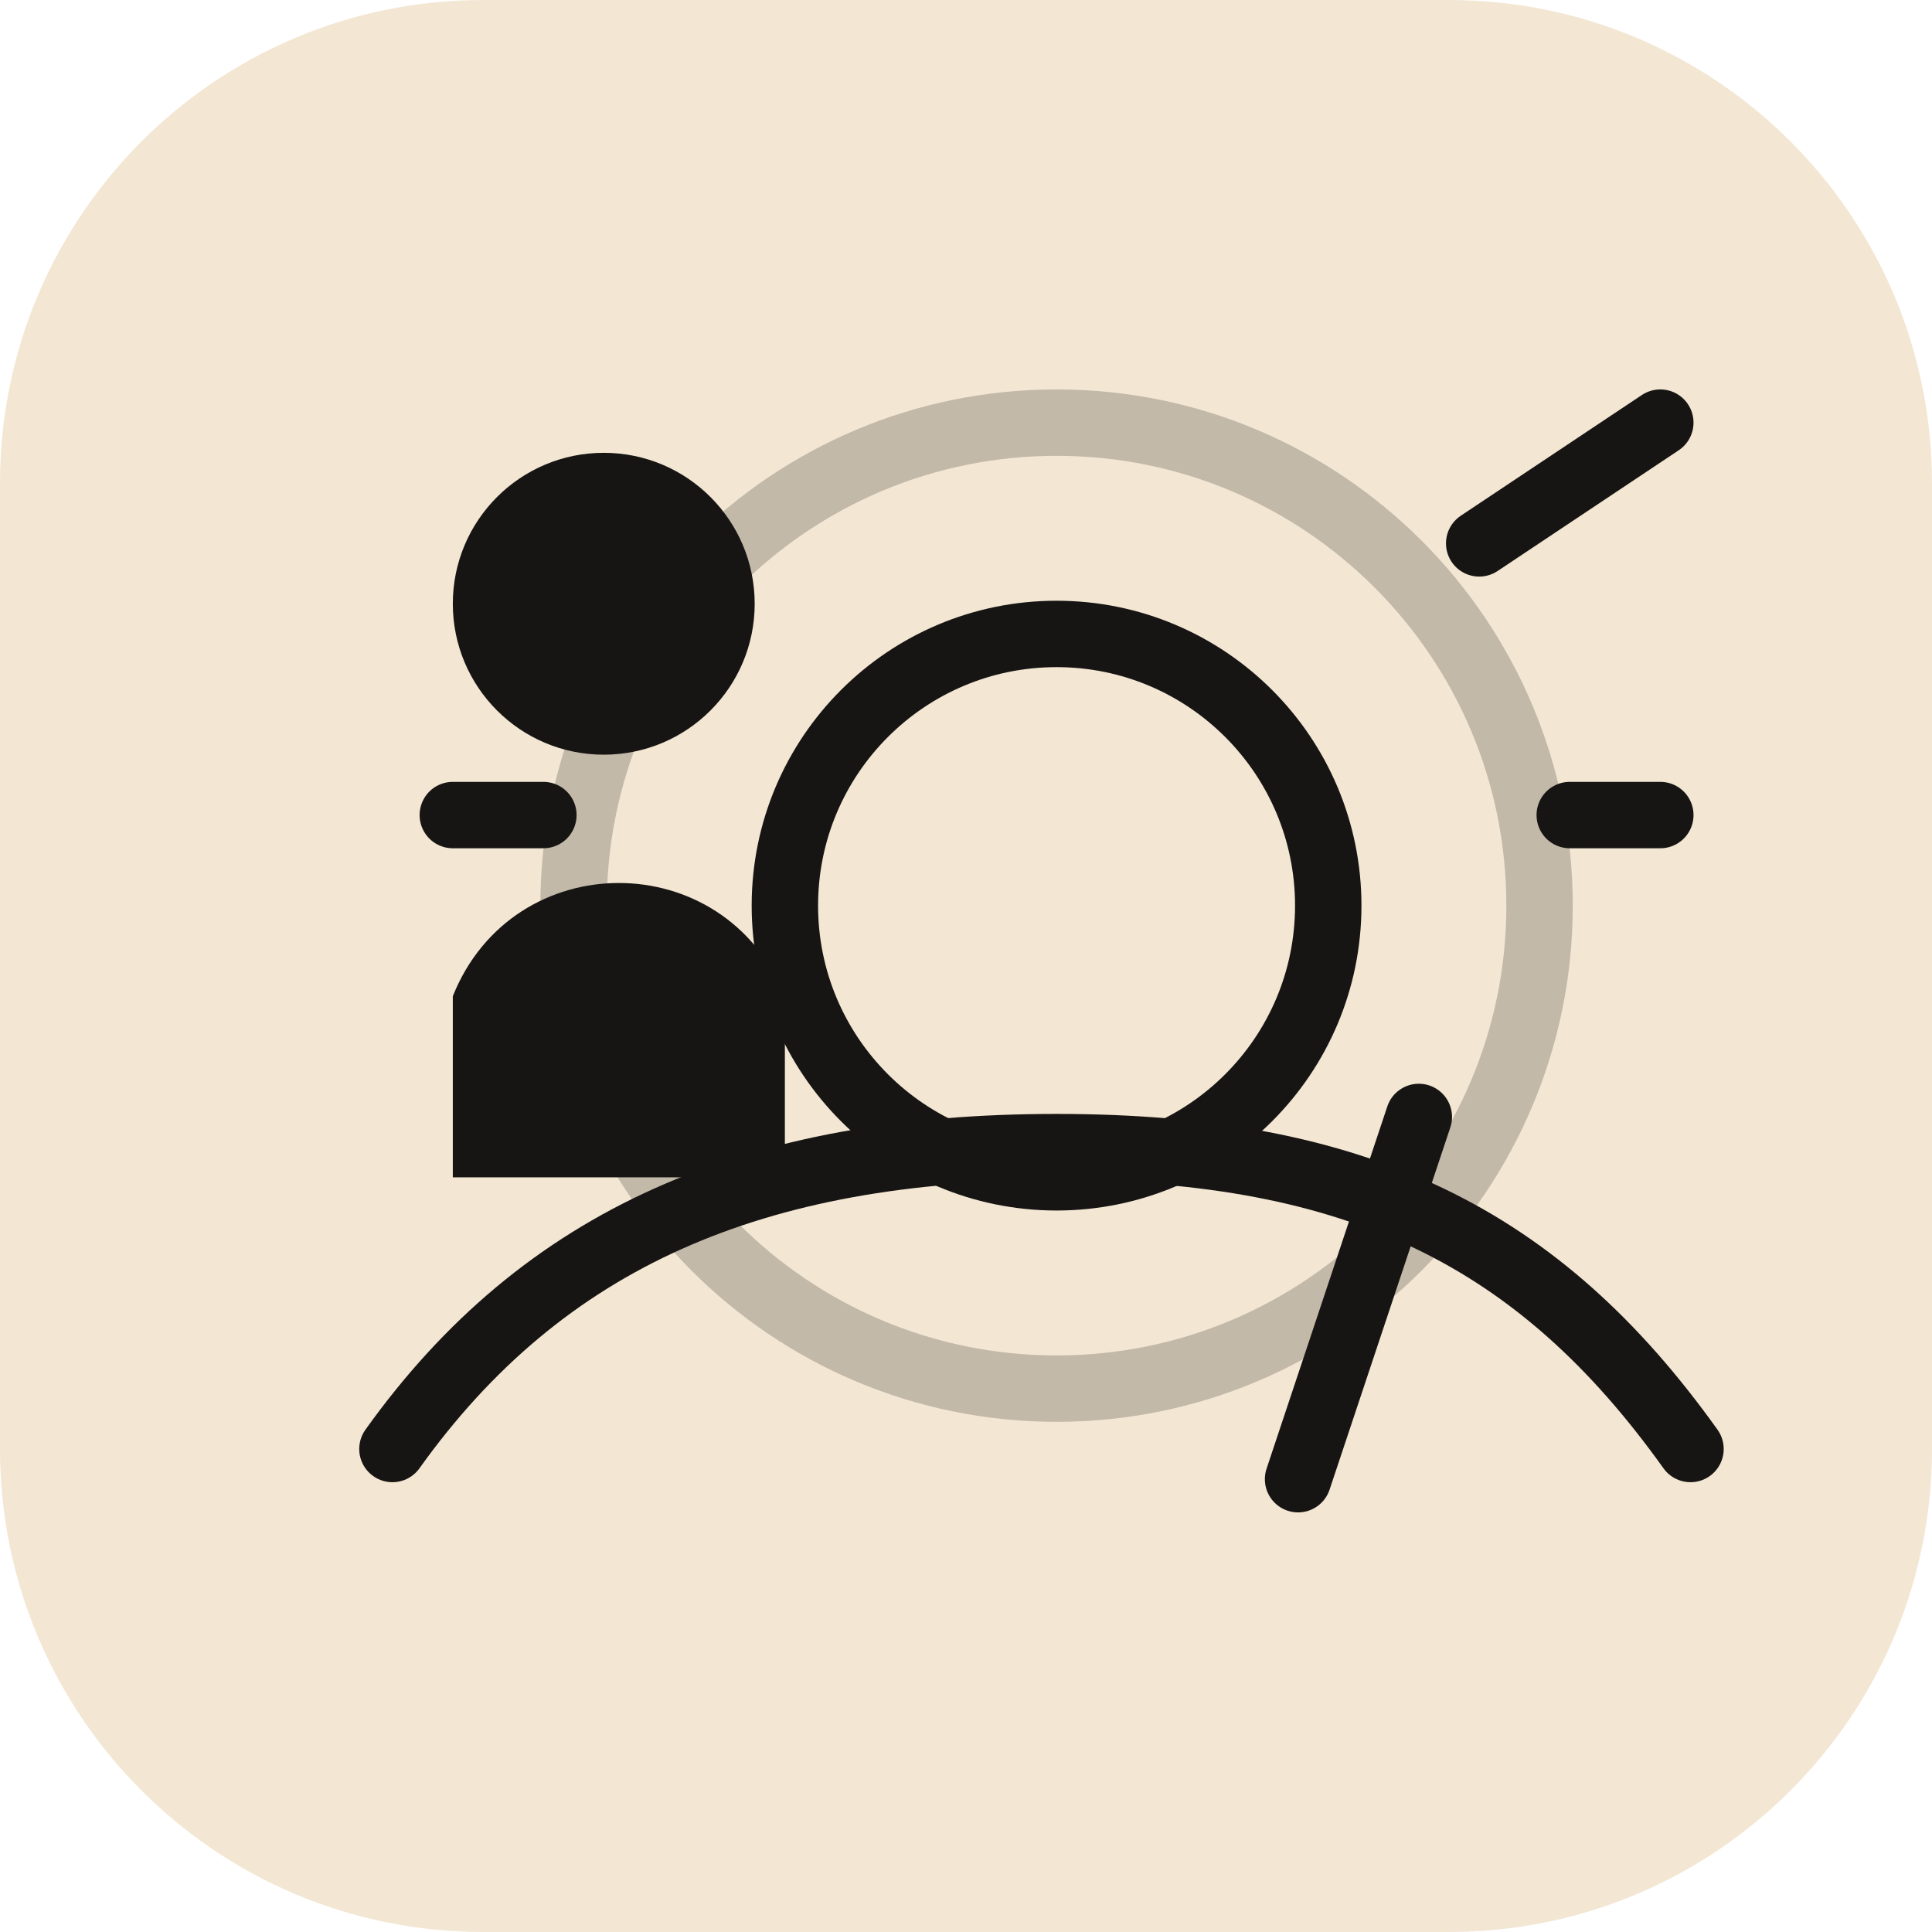
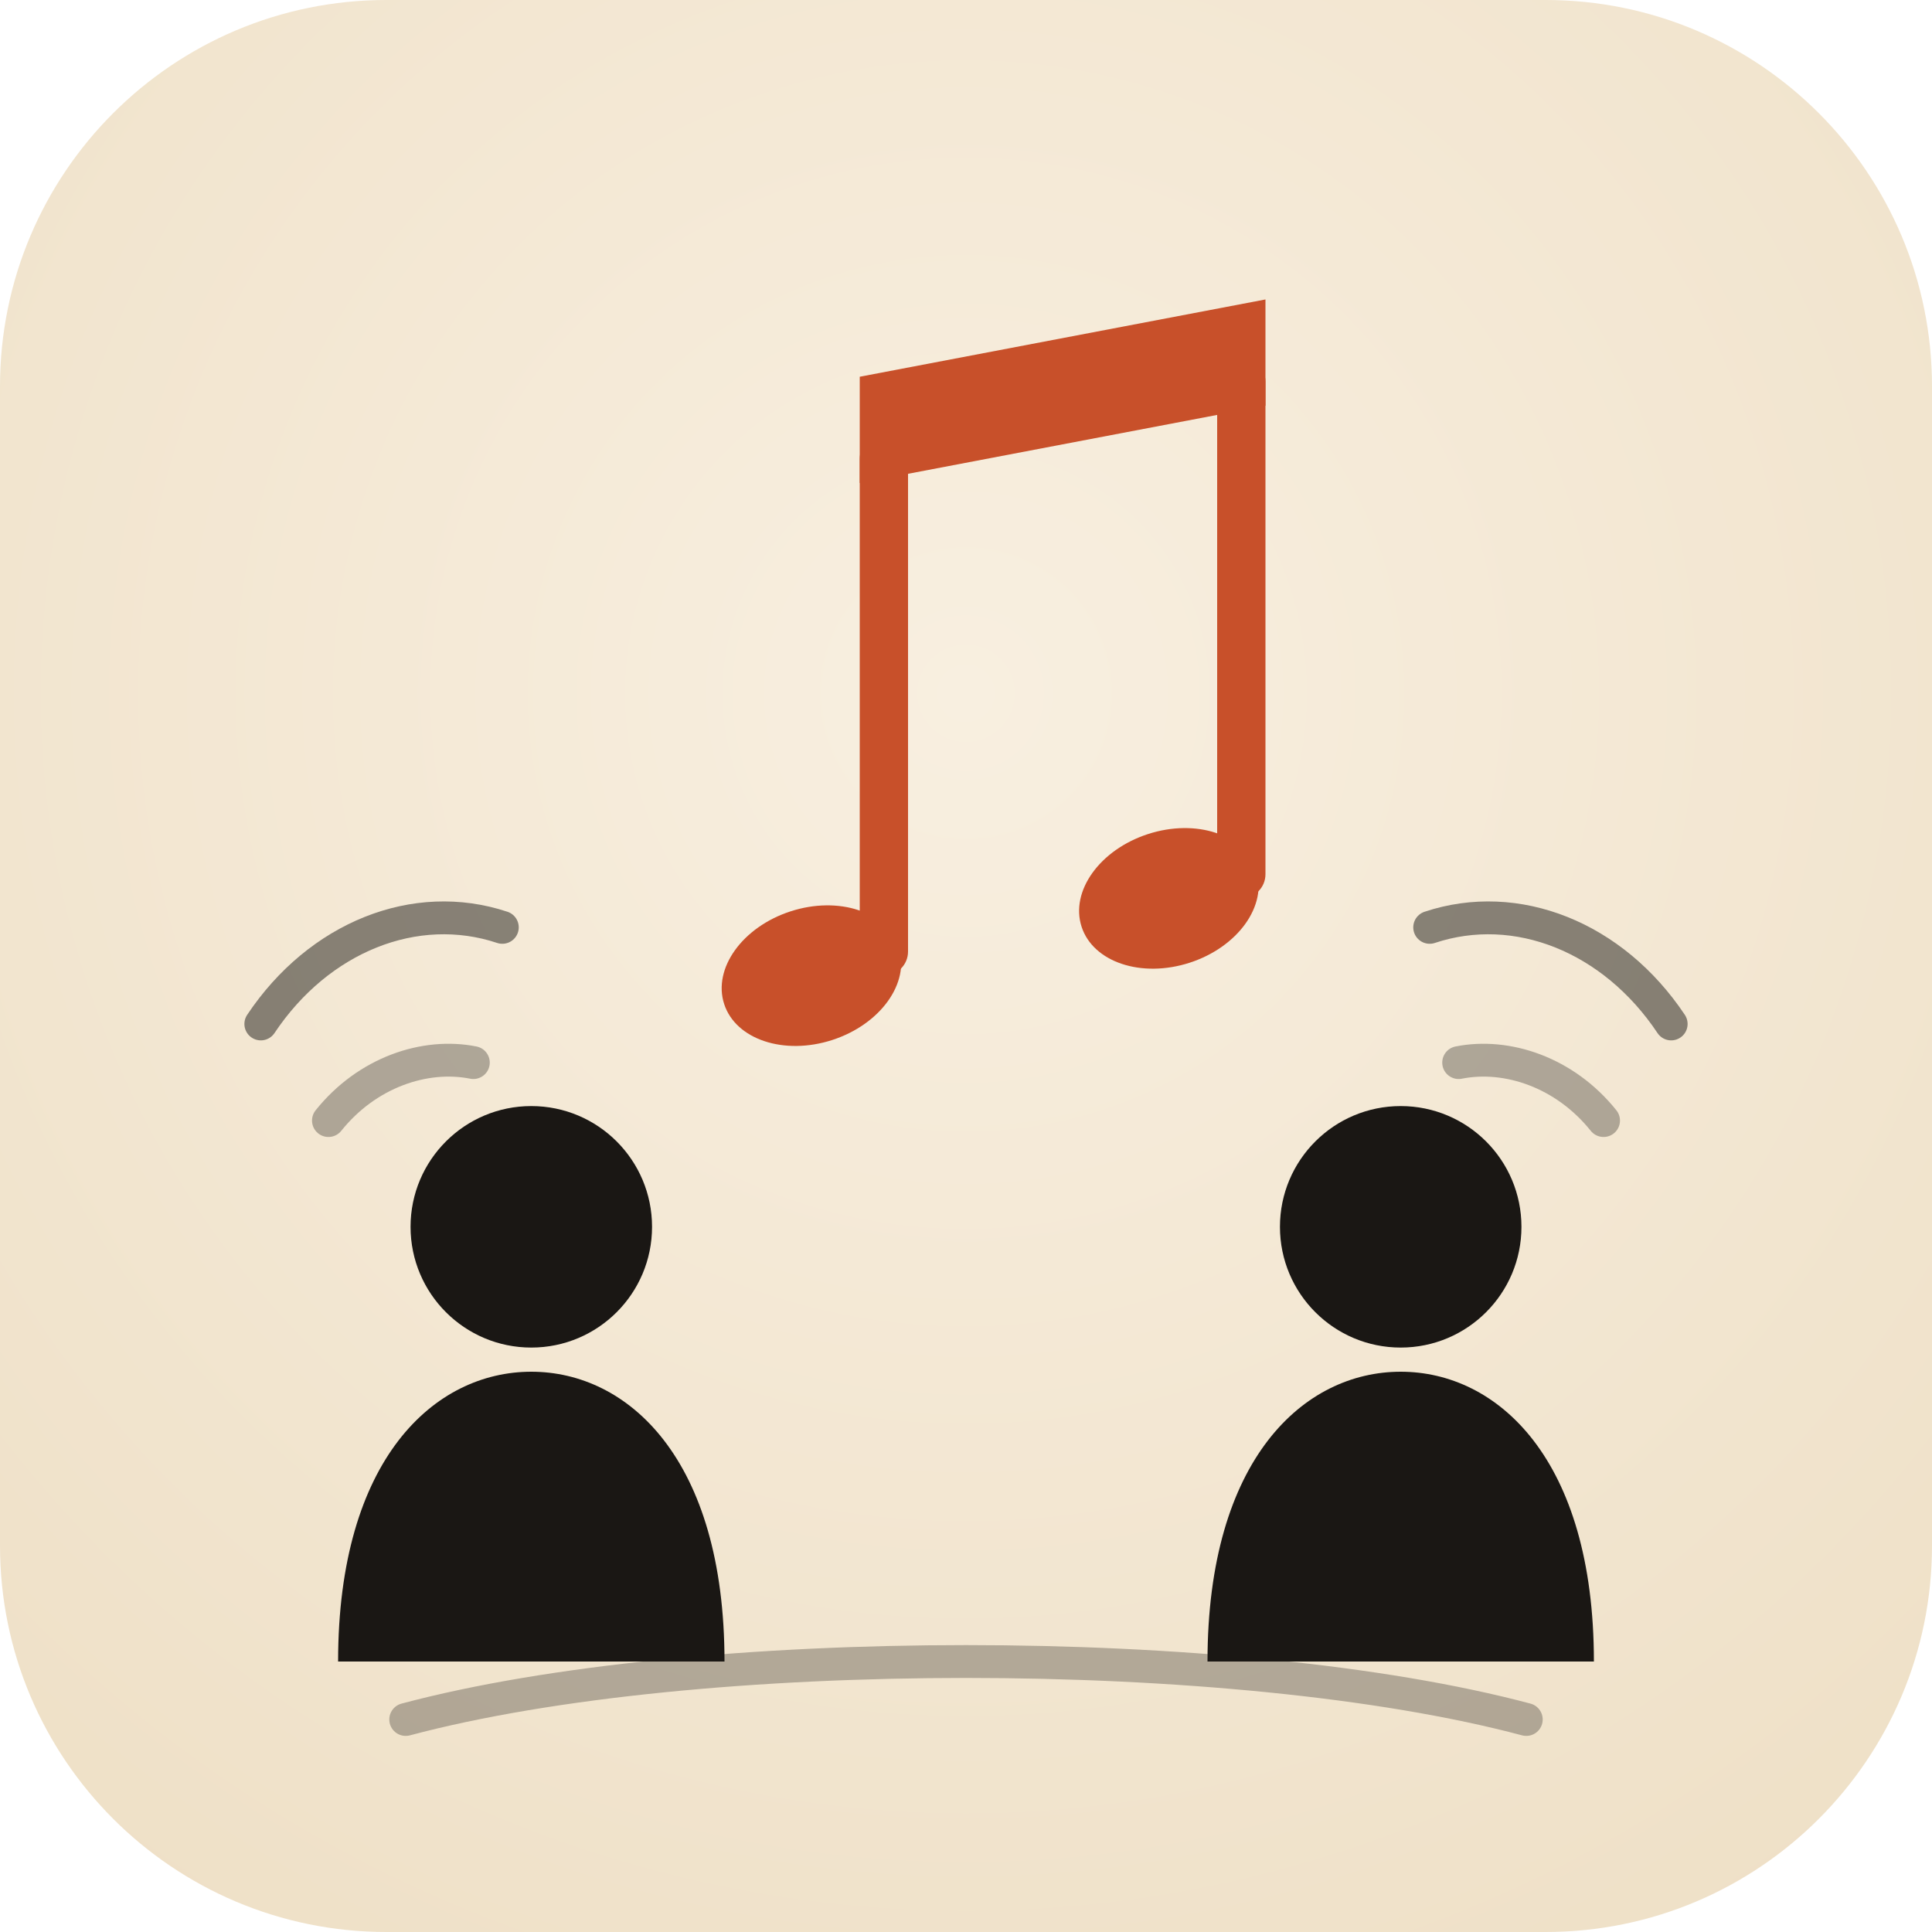
- <svg xmlns="http://www.w3.org/2000/svg" viewBox="0 0 64 64" width="64" height="64" fill="none">
-   <rect width="64" height="64" rx="16" fill="#F3E7D4" />
-   <g stroke="#171513" stroke-width="2.2" stroke-linecap="round" stroke-linejoin="round">
-     <circle cx="35" cy="30" r="9" />
-     <circle cx="35" cy="30" r="16" opacity="0.22" />
-     <path d="M13 48C18 41 25 38 35 38C45 38 51 41 56 48" />
-     <path d="M49 18L55 14" />
-     <path d="M15 27H18" />
-     <path d="M52 27H55" />
-     <path d="M43 49L47 37" />
+ <svg xmlns="http://www.w3.org/2000/svg" width="200" height="200" viewBox="0 0 200 200" fill="none">
+   <defs>
+     <radialGradient id="harmon-paper" cx="50%" cy="36%" r="80%">
+       <stop offset="0%" stop-color="#F8EFE0" />
+       <stop offset="100%" stop-color="#EEDFC5" />
+     </radialGradient>
+   </defs>
+   <rect width="200" height="200" rx="40" fill="url(#harmon-paper)" />
+   <g fill="#C8502A">
+     <path d="M89 50L131 42V31L89 39Z" />
+     <rect x="89" y="45" width="5" height="56" rx="2.5" />
+     <rect x="126" y="37" width="5" height="56" rx="2.5" />
+     <ellipse cx="84" cy="101" rx="9.5" ry="7" transform="rotate(-18 84 101)" />
+     <ellipse cx="121" cy="93" rx="9.5" ry="7" transform="rotate(-18 121 93)" />
  </g>
-   <g fill="#171513">
-     <circle cx="20" cy="20" r="5" />
-     <path d="M15 33C17 28 24 28 26 33V39H15V33Z" />
+   <g fill="#1A1714">
+     <circle cx="55" cy="127" r="12.5" />
+     <path d="M35 172C35 151 45 142 55 142C65 142 75 151 75 172Z" />
+     <circle cx="145" cy="127" r="12.5" />
+     <path d="M125 172C125 151 135 142 145 142C155 142 165 151 165 172Z" />
  </g>
+   <g stroke="#1A1714" stroke-width="3.4" stroke-linecap="round">
+     <path d="M27 106C33 97 43 93 52 96" opacity="0.5" />
+     <path d="M34 116C38 111 44 109 49 110" opacity="0.32" />
+     <path d="M173 106C167 97 157 93 148 96" opacity="0.5" />
+     <path d="M166 116C162 111 156 109 151 110" opacity="0.32" />
+   </g>
+   <path d="M42 178C72 170 128 170 158 178" stroke="#1A1714" stroke-width="3.4" stroke-linecap="round" opacity="0.3" />
</svg>
